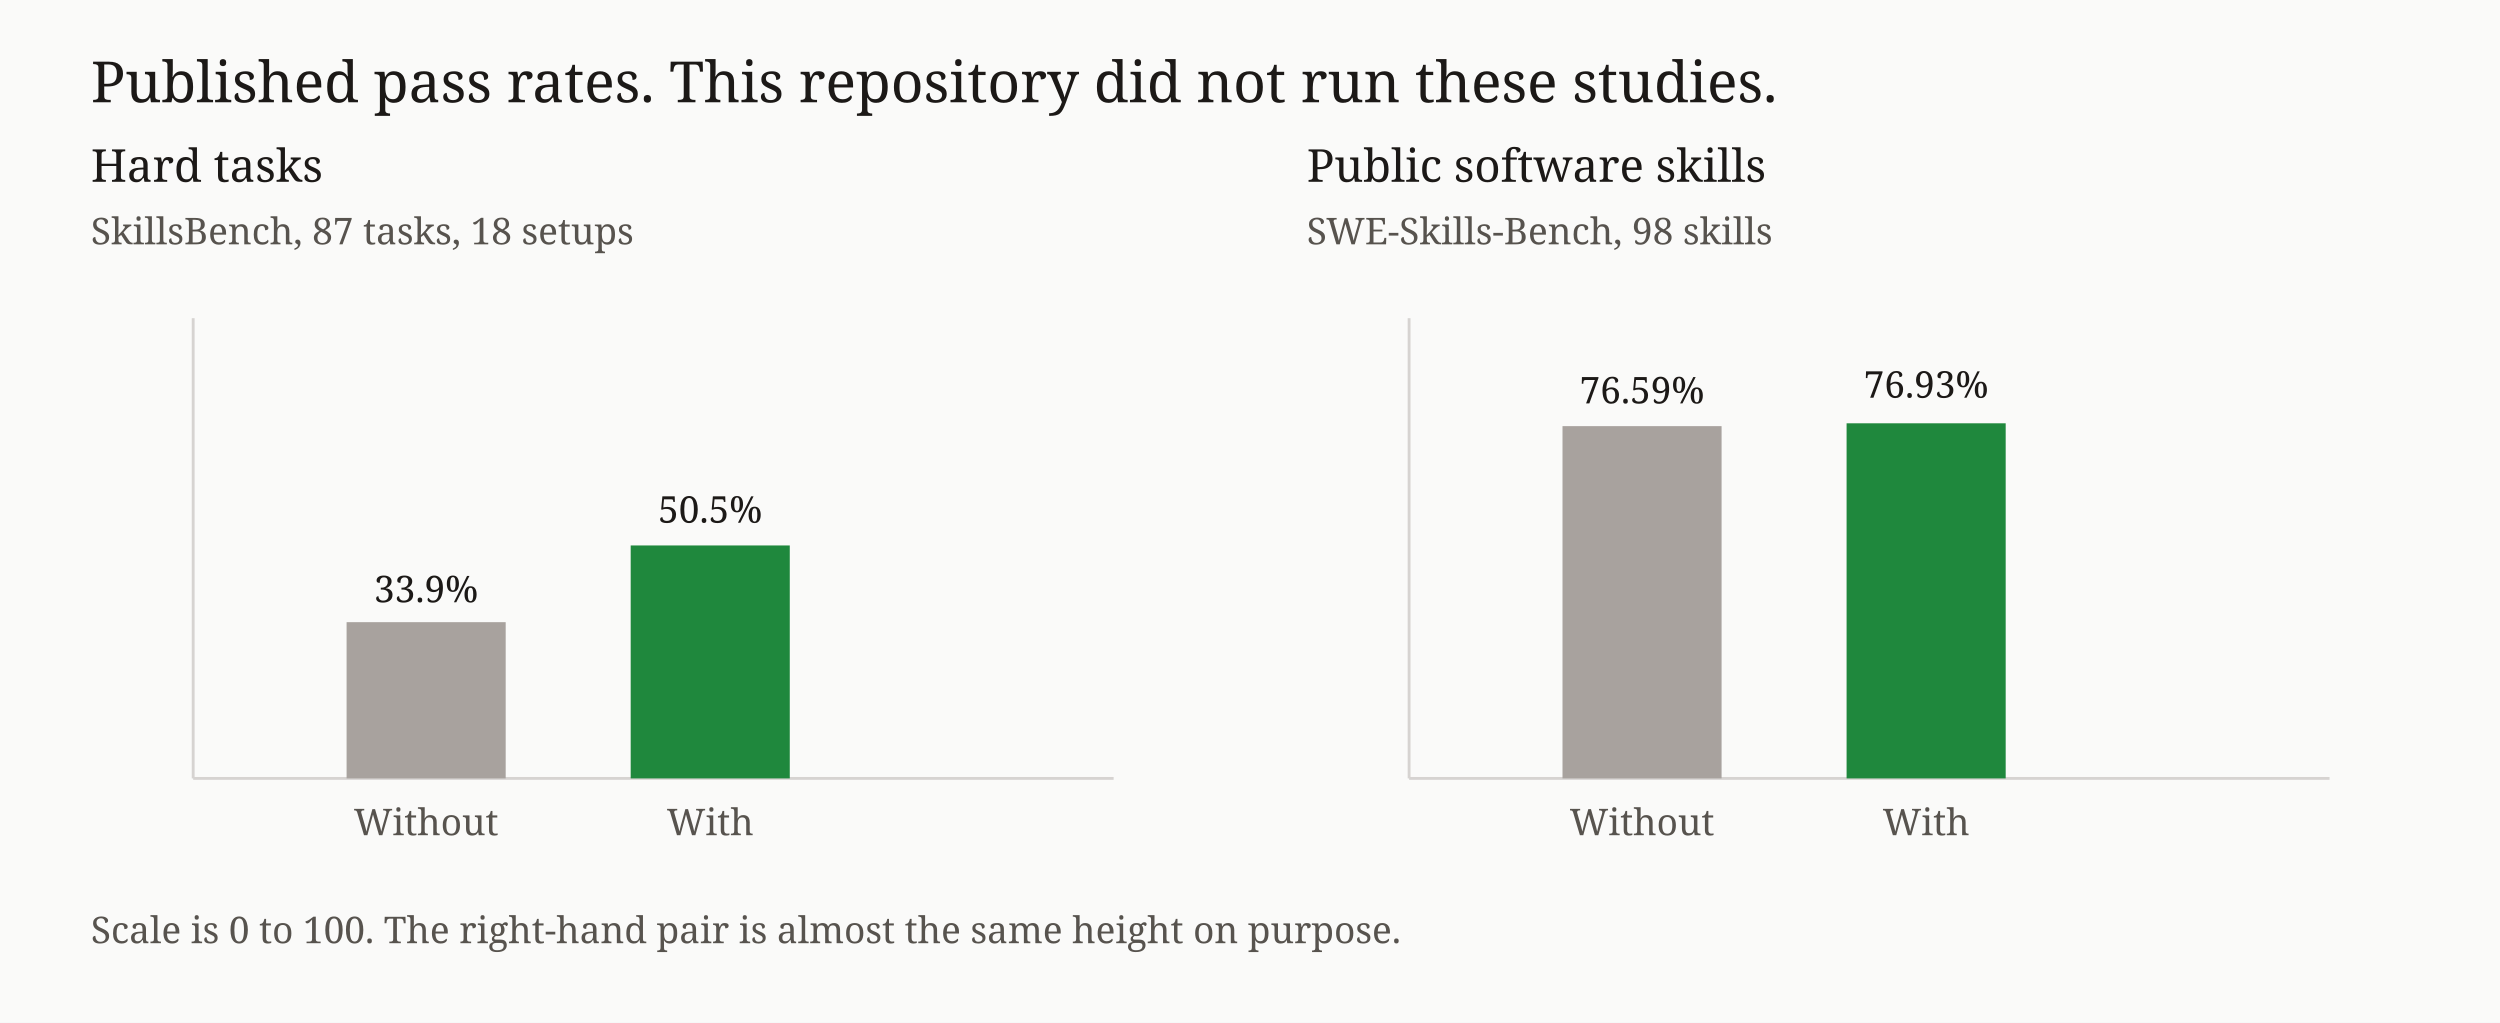
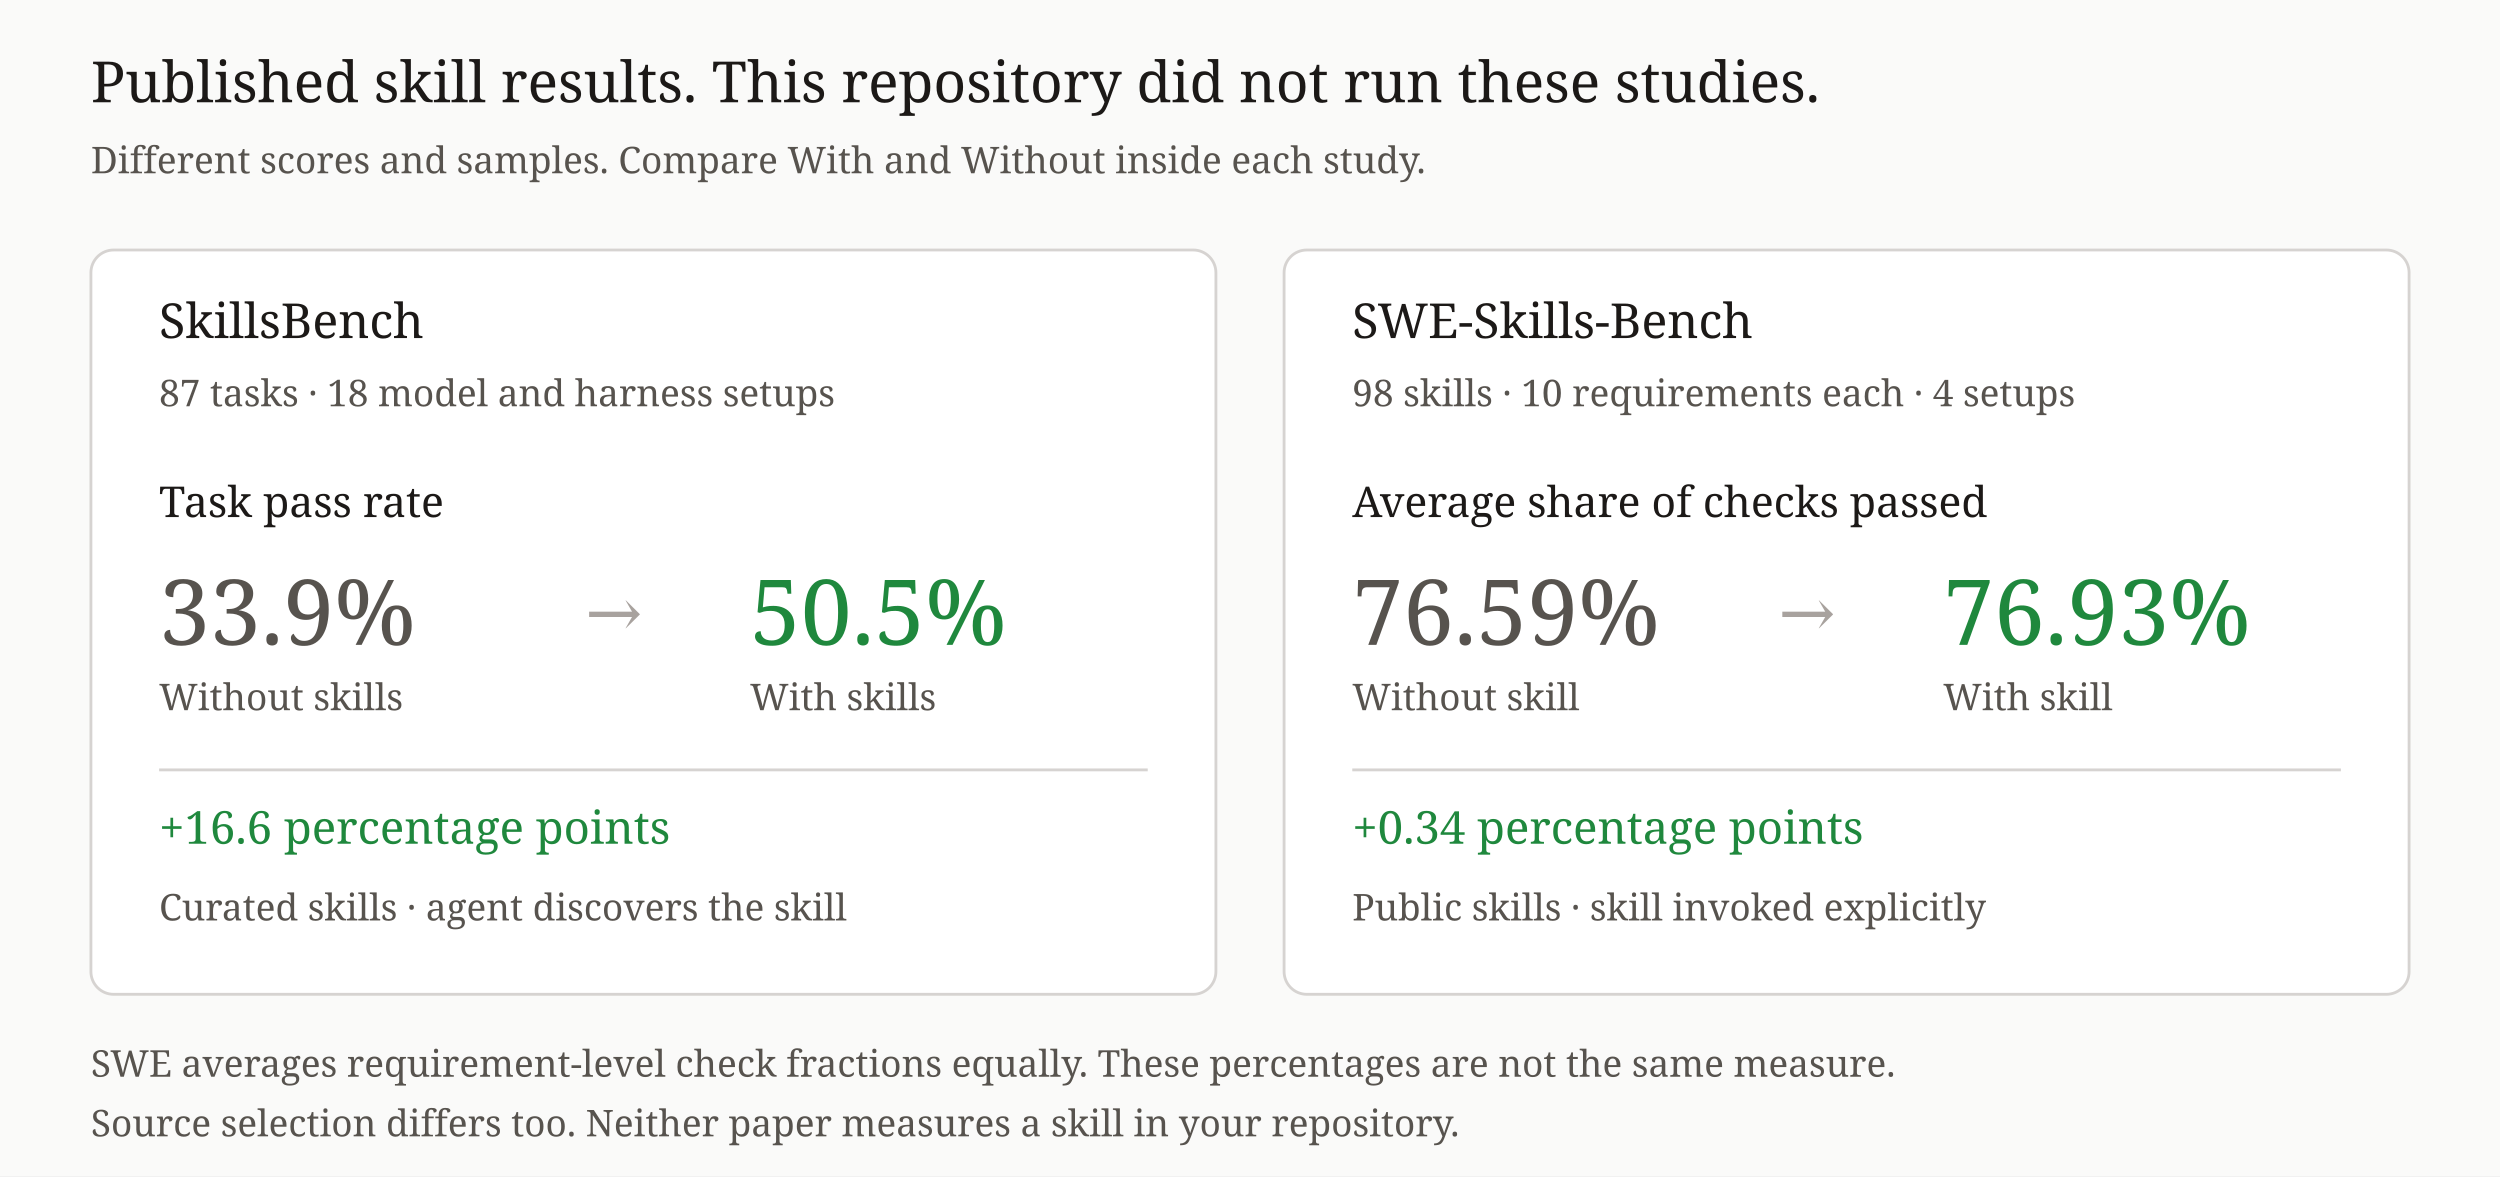
- <svg xmlns="http://www.w3.org/2000/svg" width="880" height="360" viewBox="0 0 880 360" role="img" aria-labelledby="title desc">
-   <rect width="880" height="360" fill="#fafaf9" />
-   <text x="32" y="36" fill="#1c1917" font-family="Georgia, serif" font-size="20">Published pass rates. This repository did not run these studies.</text>
-   <g transform="translate(32,64)">
-     <text x="0" y="0" fill="#1c1917" font-family="Georgia, serif" font-size="16">Hard tasks</text>
-     <text x="0" y="22" fill="#57534e" font-family="Georgia, serif" font-size="13">SkillsBench, 87 tasks, 18 setups</text>
-     <line x1="36" y1="48" x2="36" y2="210" stroke="#d6d3d1" />
-     <line x1="36" y1="210" x2="360" y2="210" stroke="#d6d3d1" />
-     <rect x="90" y="155" width="56" height="55" fill="#a8a29e" />
-     <rect x="190" y="128" width="56" height="82" fill="#1f883d" />
-     <text x="118" y="148" text-anchor="middle" fill="#1c1917" font-family="Georgia, serif" font-size="13">33.9%</text>
-     <text x="218" y="120" text-anchor="middle" fill="#1c1917" font-family="Georgia, serif" font-size="13">50.5%</text>
-     <text x="118" y="230" text-anchor="middle" fill="#57534e" font-family="Georgia, serif" font-size="13">Without</text>
-     <text x="218" y="230" text-anchor="middle" fill="#57534e" font-family="Georgia, serif" font-size="13">With</text>
+ <svg xmlns="http://www.w3.org/2000/svg" width="880" height="414" viewBox="0 0 880 414" role="img" aria-labelledby="title desc">
+   <rect width="880" height="414" fill="#fafaf9" />
+   <text x="32" y="36" fill="#1c1917" font-family="Georgia, serif" font-size="20">Published skill results. This repository did not run these studies.</text>
+   <text x="32" y="61" fill="#57534e" font-family="Georgia, serif" font-size="13">Different scores and samples. Compare With and Without inside each study.</text>
+   <g transform="translate(32,88)">
+     <rect width="396" height="262" rx="8" fill="#ffffff" stroke="#d6d3d1" />
+     <text x="24" y="31" fill="#1c1917" font-family="Georgia, serif" font-size="17">SkillsBench</text>
+     <text x="24" y="55" fill="#57534e" font-family="Georgia, serif" font-size="13">87 tasks · 18 model and harness setups</text>
+     <text x="24" y="94" fill="#1c1917" font-family="Georgia, serif" font-size="15">Task pass rate</text>
+     <text x="24" y="139" fill="#57534e" font-family="Georgia, serif" font-size="32">33.9%</text>
+     <text x="174" y="136" fill="#a8a29e" font-family="Georgia, serif" font-size="24">→</text>
+     <text x="232" y="139" fill="#1f883d" font-family="Georgia, serif" font-size="32">50.5%</text>
+     <text x="24" y="162" fill="#57534e" font-family="Georgia, serif" font-size="13">Without skills</text>
+     <text x="232" y="162" fill="#57534e" font-family="Georgia, serif" font-size="13">With skills</text>
+     <line x1="24" y1="183" x2="372" y2="183" stroke="#d6d3d1" />
+     <text x="24" y="209" fill="#1f883d" font-family="Georgia, serif" font-size="16">+16.6 percentage points</text>
+     <text x="24" y="236" fill="#57534e" font-family="Georgia, serif" font-size="13">Curated skills · agent discovers the skill</text>
  </g>
-   <g transform="translate(460,64)">
-     <text x="0" y="0" fill="#1c1917" font-family="Georgia, serif" font-size="16">Public software skills</text>
-     <text x="0" y="22" fill="#57534e" font-family="Georgia, serif" font-size="13">SWE-Skills-Bench, 98 skills</text>
-     <line x1="36" y1="48" x2="36" y2="210" stroke="#d6d3d1" />
-     <line x1="36" y1="210" x2="360" y2="210" stroke="#d6d3d1" />
-     <rect x="90" y="86" width="56" height="124" fill="#a8a29e" />
-     <rect x="190" y="85" width="56" height="125" fill="#1f883d" />
-     <text x="118" y="78" text-anchor="middle" fill="#1c1917" font-family="Georgia, serif" font-size="13">76.59%</text>
-     <text x="218" y="76" text-anchor="middle" fill="#1c1917" font-family="Georgia, serif" font-size="13">76.93%</text>
-     <text x="118" y="230" text-anchor="middle" fill="#57534e" font-family="Georgia, serif" font-size="13">Without</text>
-     <text x="218" y="230" text-anchor="middle" fill="#57534e" font-family="Georgia, serif" font-size="13">With</text>
+   <g transform="translate(452,88)">
+     <rect width="396" height="262" rx="8" fill="#ffffff" stroke="#d6d3d1" />
+     <text x="24" y="31" fill="#1c1917" font-family="Georgia, serif" font-size="17">SWE-Skills-Bench</text>
+     <text x="24" y="55" fill="#57534e" font-family="Georgia, serif" font-size="13">98 skills · 10 requirements each · 4 setups</text>
+     <text x="24" y="94" fill="#1c1917" font-family="Georgia, serif" font-size="15">Average share of checks passed</text>
+     <text x="24" y="139" fill="#57534e" font-family="Georgia, serif" font-size="32">76.59%</text>
+     <text x="174" y="136" fill="#a8a29e" font-family="Georgia, serif" font-size="24">→</text>
+     <text x="232" y="139" fill="#1f883d" font-family="Georgia, serif" font-size="32">76.93%</text>
+     <text x="24" y="162" fill="#57534e" font-family="Georgia, serif" font-size="13">Without skill</text>
+     <text x="232" y="162" fill="#57534e" font-family="Georgia, serif" font-size="13">With skill</text>
+     <line x1="24" y1="183" x2="372" y2="183" stroke="#d6d3d1" />
+     <text x="24" y="209" fill="#1f883d" font-family="Georgia, serif" font-size="16">+0.34 percentage points</text>
+     <text x="24" y="236" fill="#57534e" font-family="Georgia, serif" font-size="13">Public skills · skill invoked explicitly</text>
  </g>
-   <text x="32" y="332" fill="#57534e" font-family="Georgia, serif" font-size="13">Scale is 0 to 100. The right-hand pair is almost the same height on purpose.</text>
+   <text x="32" y="379" fill="#57534e" font-family="Georgia, serif" font-size="13">SWE averages requirement-level check fractions equally. These percentages are not the same measure.</text>
+   <text x="32" y="400" fill="#57534e" font-family="Georgia, serif" font-size="13">Source selection differs too. Neither paper measures a skill in your repository.</text>
</svg>
